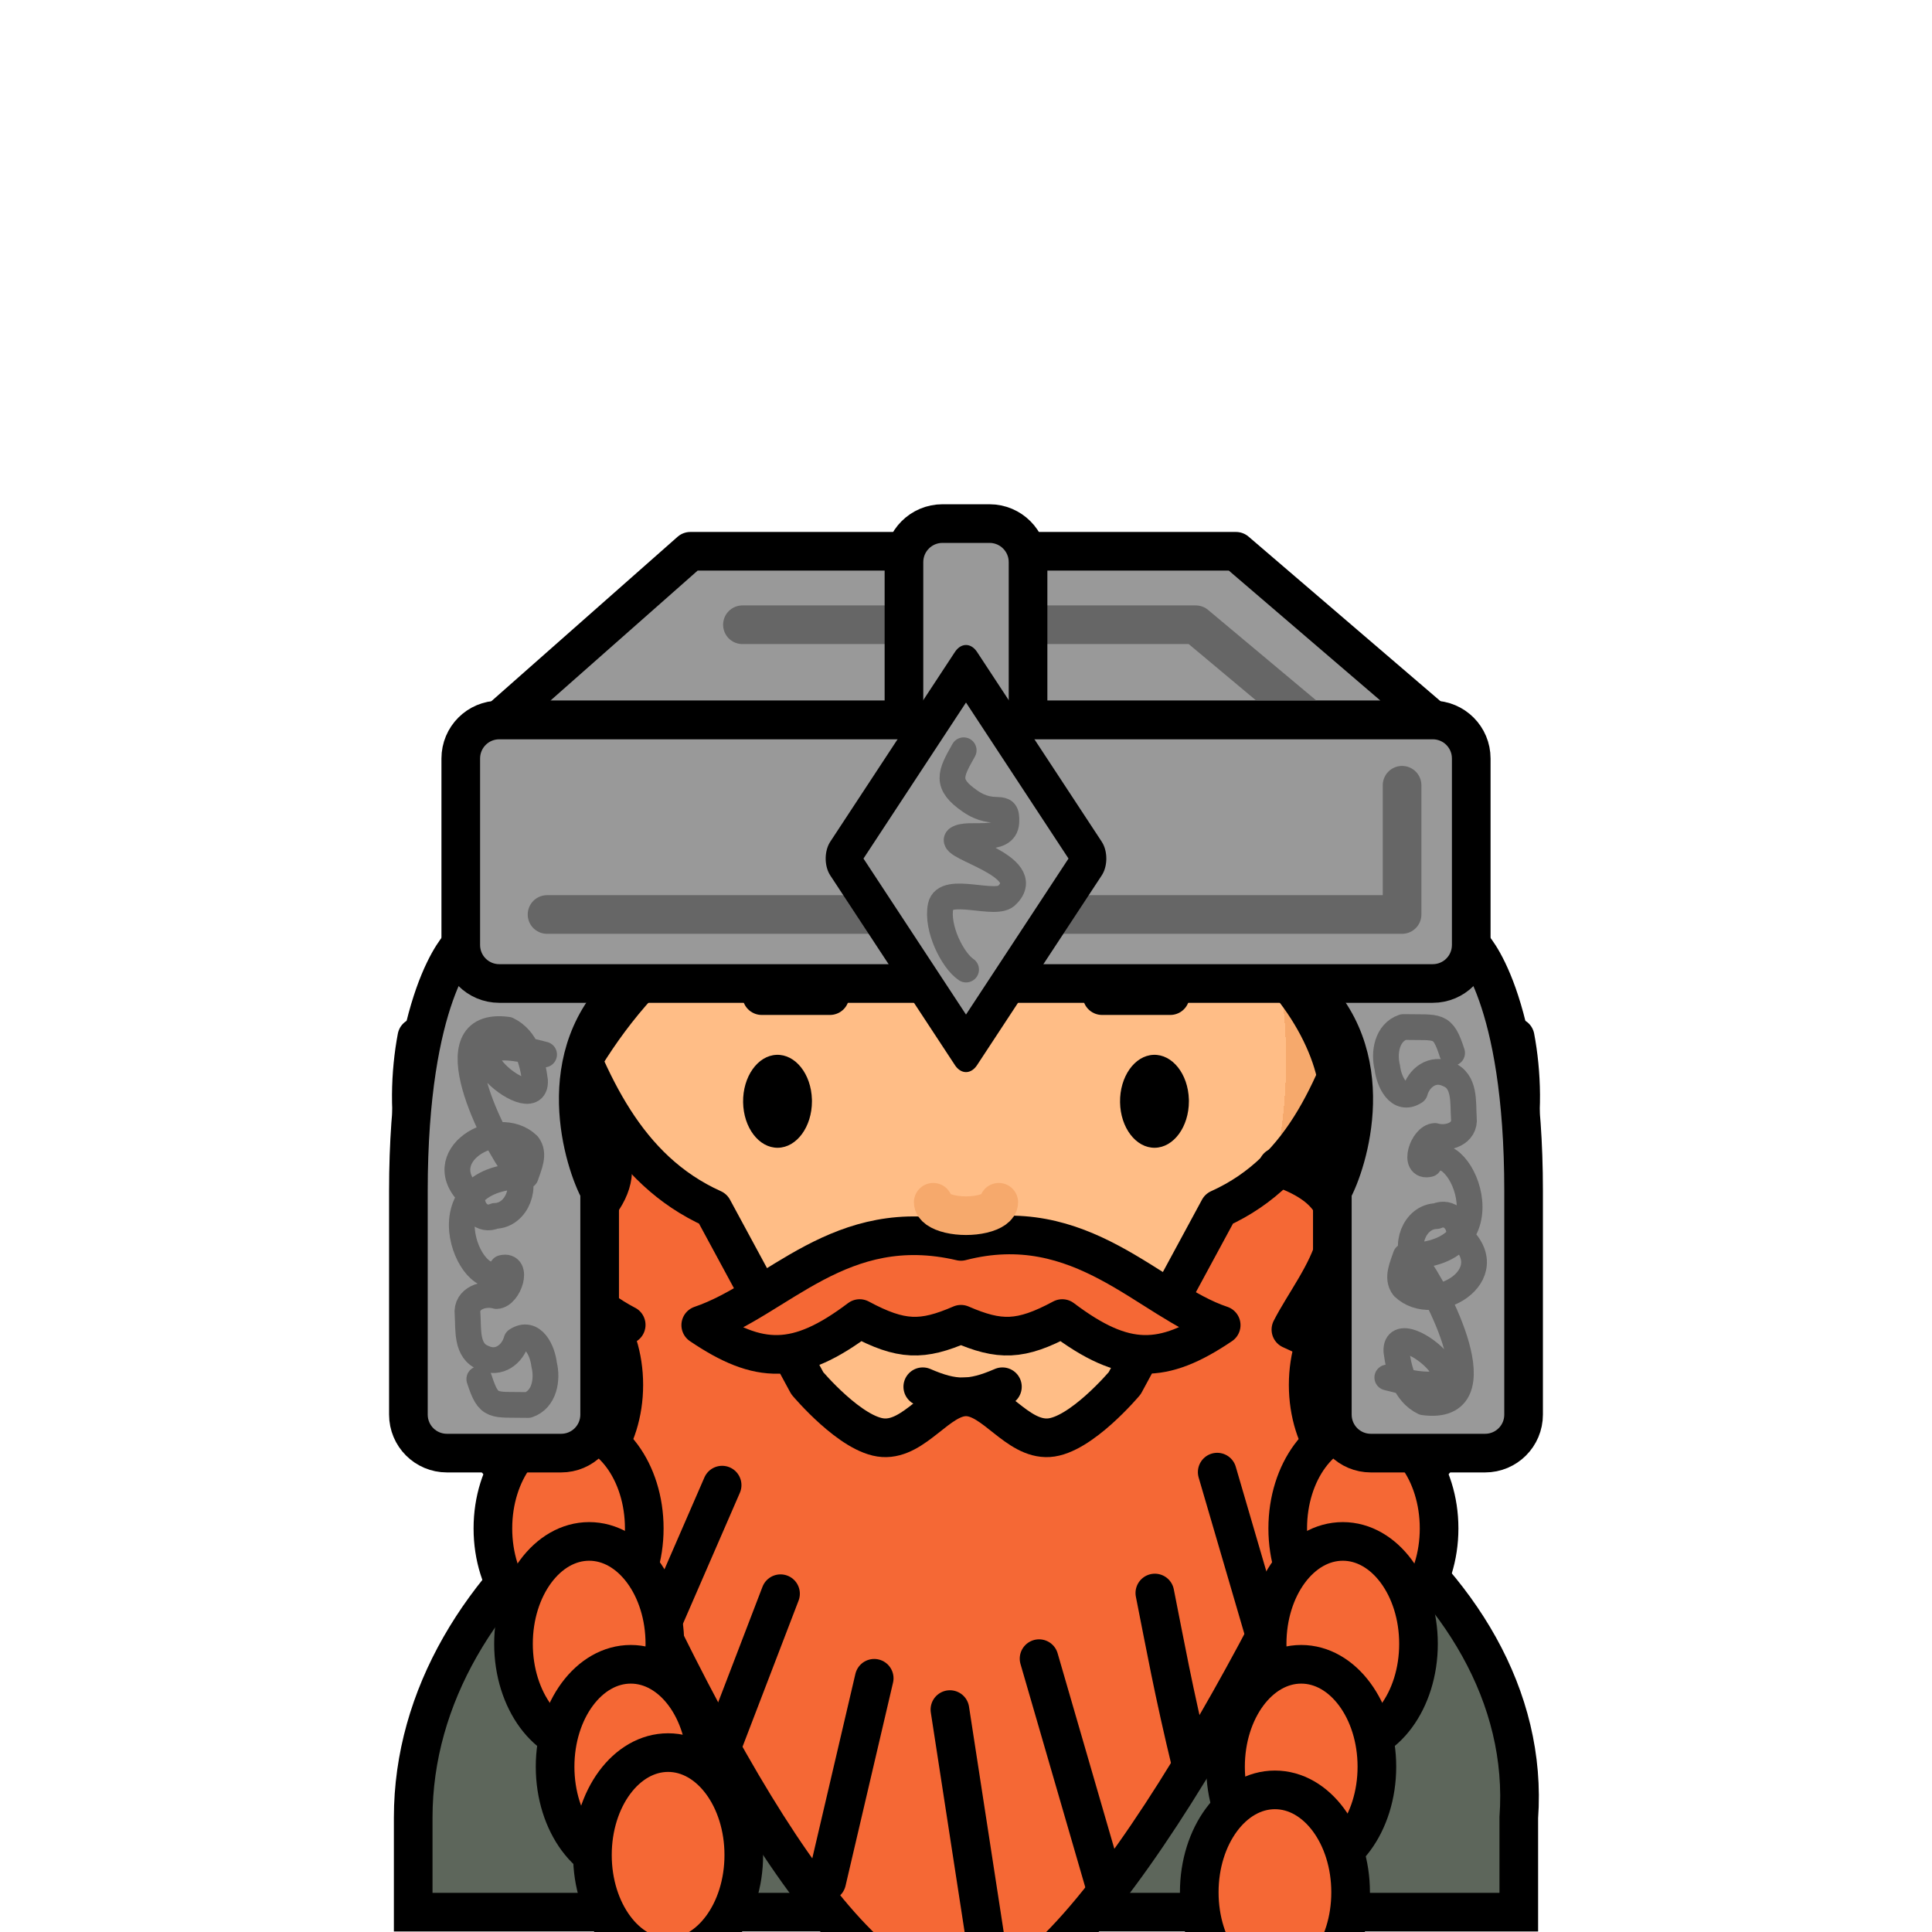
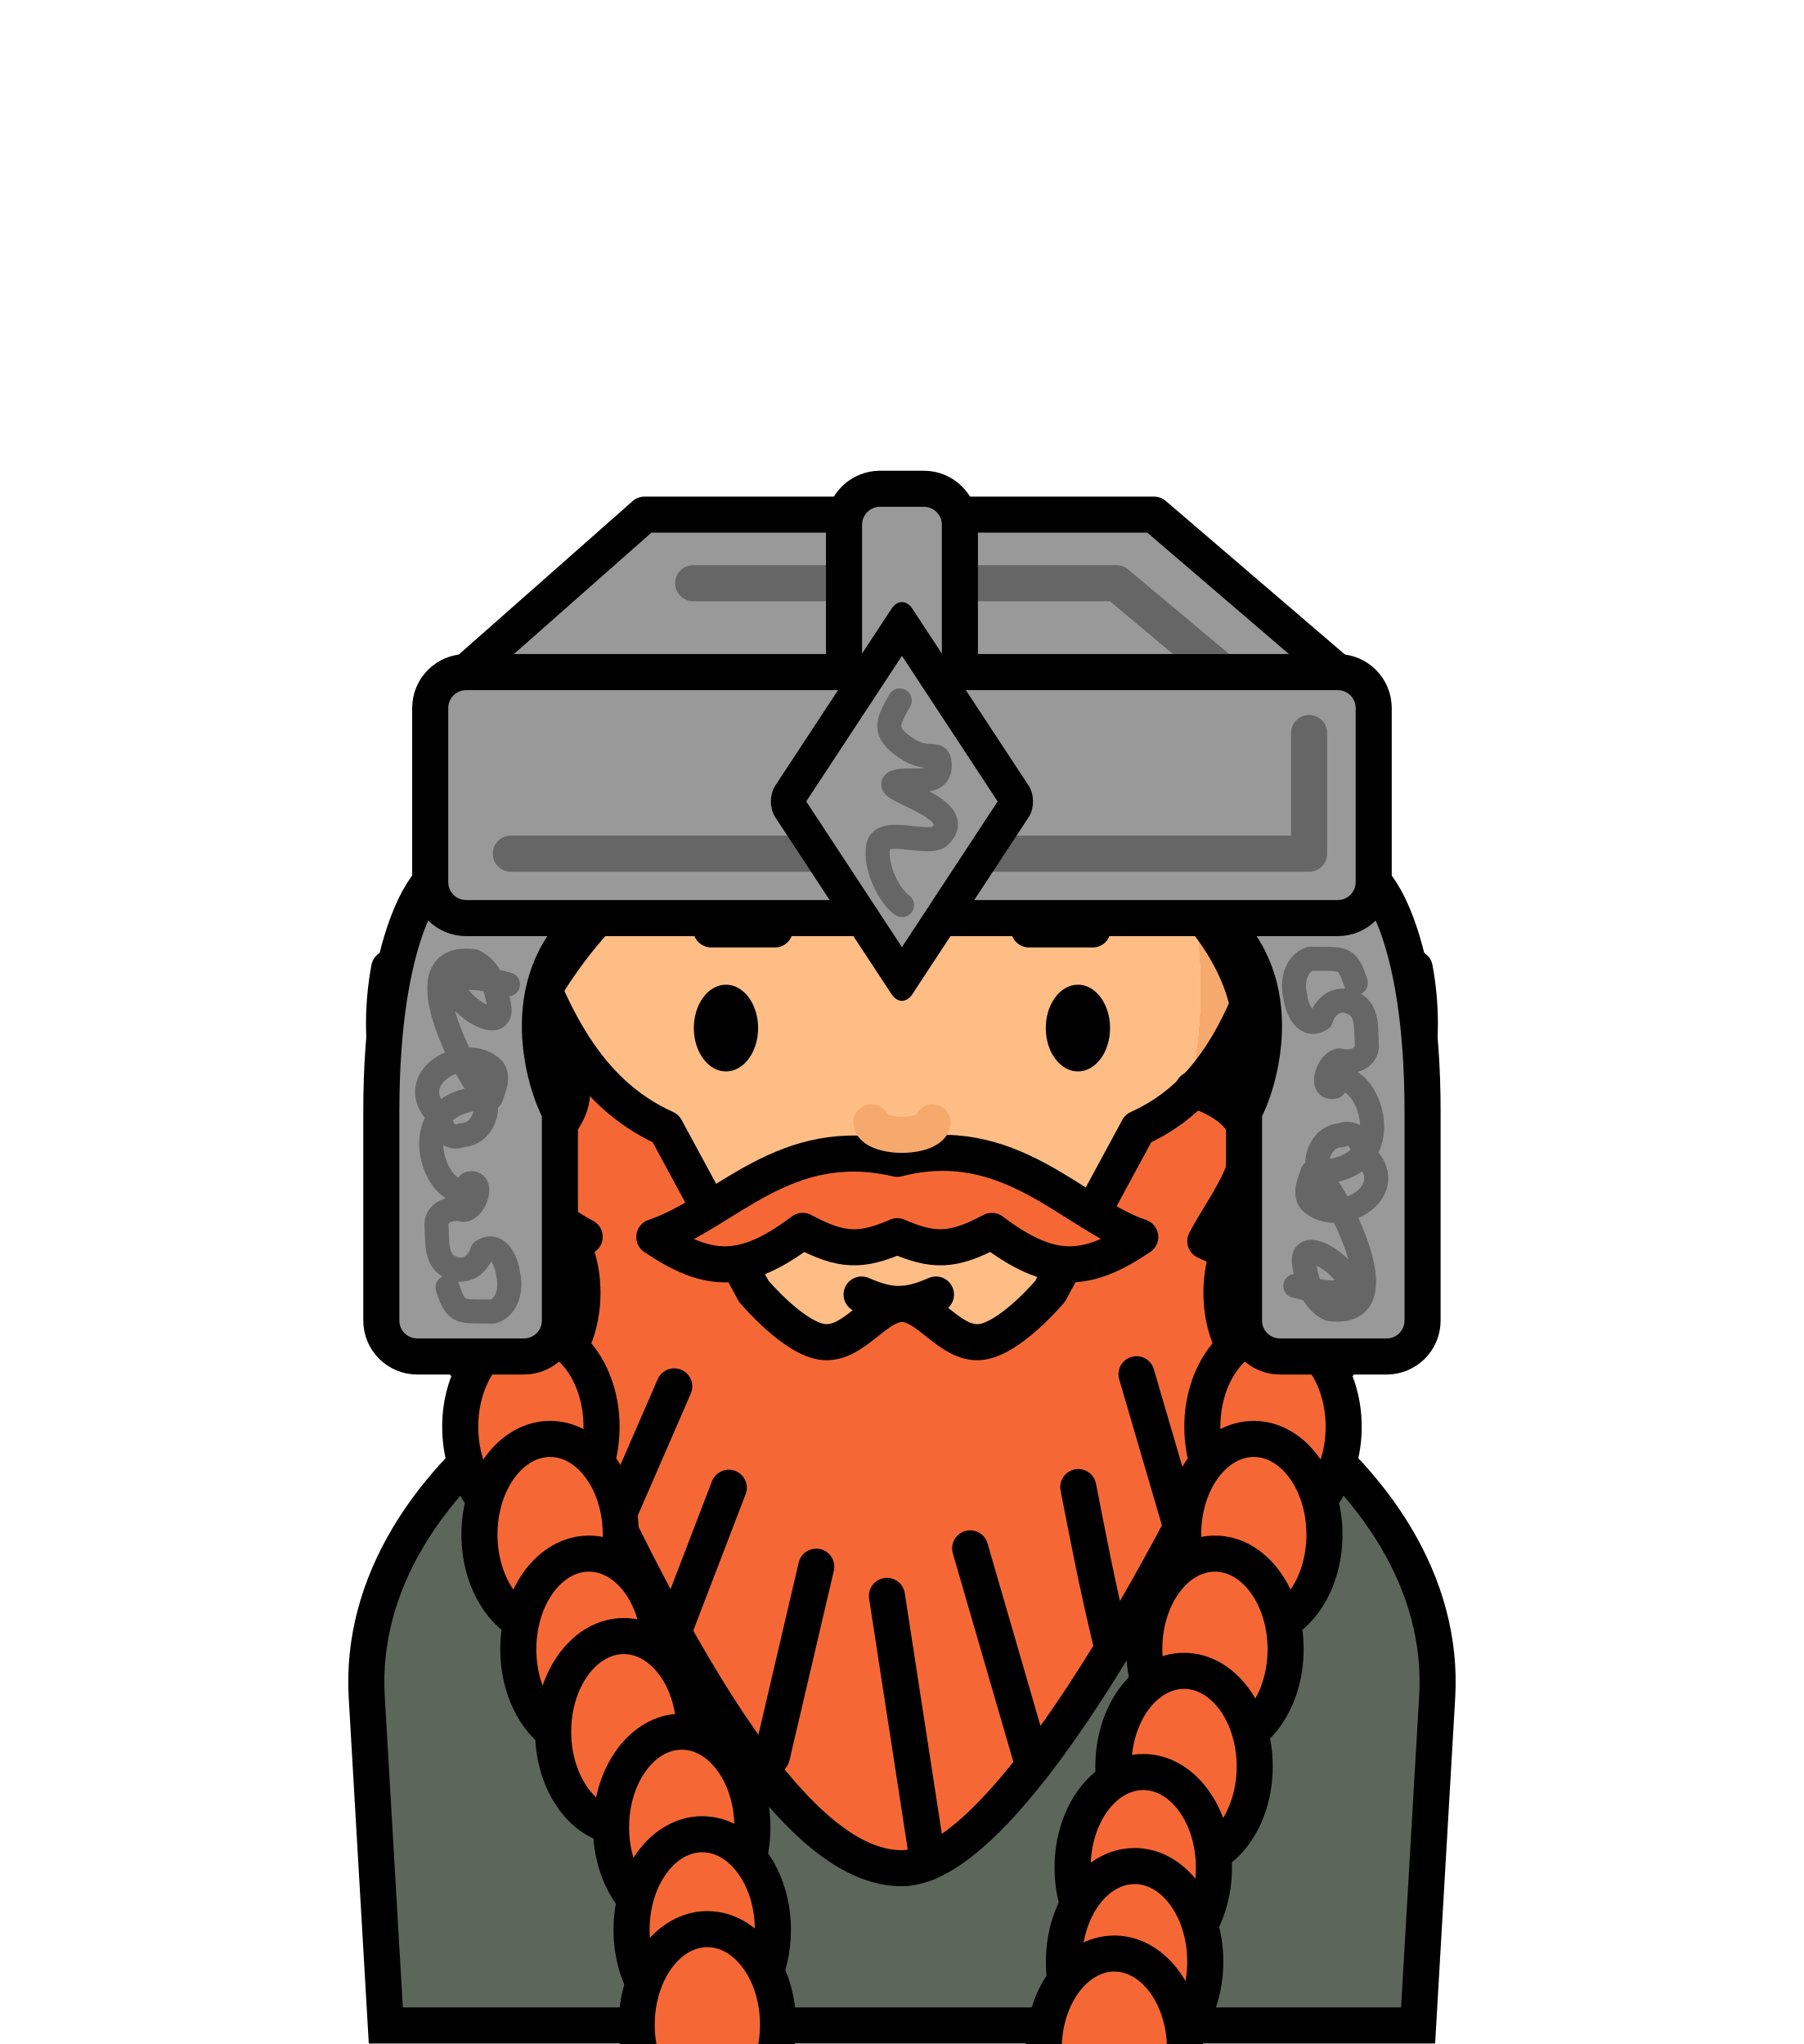
- <svg xmlns="http://www.w3.org/2000/svg" xmlns:xlink="http://www.w3.org/1999/xlink" id="svg3147" version="1.1" viewBox="0 0 150 150" height="150mm" width="150mm">
+ <svg xmlns="http://www.w3.org/2000/svg" xmlns:xlink="http://www.w3.org/1999/xlink" width="150mm" height="170mm" viewBox="0 0 150 170" version="1.1" id="svg3147">
  <defs id="defs3141">
-     <pattern id="carreau-pt" patternTransform="translate(-2054.333,1959.279)" height="7.611" width="8.713" patternUnits="userSpaceOnUse">
-       <rect y="6.2746067e-06" x="-2.2737368e-13" height="7.611" width="8.713" id="rect119919" style="fill:#800000;fill-opacity:1;stroke:none;stroke-width:1.086;stroke-linecap:round;stroke-linejoin:round;stroke-miterlimit:4;stroke-dasharray:none;stop-color:#000000" />
-       <path id="path119921" d="M 3.075,7.611 V 0" style="fill:#800000;stroke:#c11a1a;stroke-width:1.81;stroke-linecap:butt;stroke-linejoin:miter;stroke-miterlimit:4;stroke-dasharray:none;stroke-opacity:1" />
-       <path id="path119923" d="M 1.3287401e-5,4.79 H 8.713" style="fill:#c11a1a;fill-opacity:1;stroke:#c11a1a;stroke-width:1.81;stroke-linecap:butt;stroke-linejoin:miter;stroke-miterlimit:4;stroke-dasharray:none;stroke-opacity:1" />
+     <pattern patternUnits="userSpaceOnUse" width="8.713" height="7.611" patternTransform="translate(-2054.333,1959.279)" id="carreau-pt">
+       <rect style="fill:#800000;fill-opacity:1;stroke:none;stroke-width:1.086;stroke-linecap:round;stroke-linejoin:round;stroke-miterlimit:4;stroke-dasharray:none;stop-color:#000000" id="rect119919" width="8.713" height="7.611" x="-2.2737368e-13" y="6.2746067e-06" />
+       <path style="fill:#800000;stroke:#c11a1a;stroke-width:1.81;stroke-linecap:butt;stroke-linejoin:miter;stroke-miterlimit:4;stroke-dasharray:none;stroke-opacity:1" d="M 3.075,7.611 V 0" id="path119921" />
+       <path style="fill:#c11a1a;fill-opacity:1;stroke:#c11a1a;stroke-width:1.81;stroke-linecap:butt;stroke-linejoin:miter;stroke-miterlimit:4;stroke-dasharray:none;stroke-opacity:1" d="M 1.3287401e-5,4.79 H 8.713" id="path119923" />
    </pattern>
-     <pattern id="pattern115842" patternTransform="translate(-1862,1832)" height="85" width="85" patternUnits="userSpaceOnUse">
-       <rect y="0" x="3.4178149e-05" height="85" width="85" id="rect104700" style="fill:#800000;fill-opacity:1;stroke:none;stroke-width:11.339;stroke-linecap:round;stroke-linejoin:round;stroke-miterlimit:4;stroke-dasharray:none;stop-color:#000000" />
-       <path id="path104779" d="M 30,85 V 1.0187008e-5" style="fill:#800000;stroke:#c11a1a;stroke-width:18.898;stroke-linecap:butt;stroke-linejoin:miter;stroke-miterlimit:4;stroke-dasharray:none;stroke-opacity:1" />
-       <path id="path107256" d="M 0,53.5 H 85" style="fill:#c11a1a;fill-opacity:1;stroke:#c11a1a;stroke-width:18.898;stroke-linecap:butt;stroke-linejoin:miter;stroke-miterlimit:4;stroke-dasharray:none;stroke-opacity:1" />
+     <pattern patternUnits="userSpaceOnUse" width="85" height="85" patternTransform="translate(-1862,1832)" id="pattern115842">
+       <rect style="fill:#800000;fill-opacity:1;stroke:none;stroke-width:11.339;stroke-linecap:round;stroke-linejoin:round;stroke-miterlimit:4;stroke-dasharray:none;stop-color:#000000" id="rect104700" width="85" height="85" x="3.4178149e-05" y="0" />
+       <path style="fill:#800000;stroke:#c11a1a;stroke-width:18.898;stroke-linecap:butt;stroke-linejoin:miter;stroke-miterlimit:4;stroke-dasharray:none;stroke-opacity:1" d="M 30,85 V 1.0187008e-5" id="path104779" />
+       <path style="fill:#c11a1a;fill-opacity:1;stroke:#c11a1a;stroke-width:18.898;stroke-linecap:butt;stroke-linejoin:miter;stroke-miterlimit:4;stroke-dasharray:none;stroke-opacity:1" d="M 0,53.5 H 85" id="path107256" />
    </pattern>
-     <radialGradient gradientUnits="userSpaceOnUse" gradientTransform="matrix(1.502754,0.1695169,-0.1686978,1.512248,579.9641,311.0339)" r="36.474" fy="126.15" fx="49.086" cy="126.15" cx="49.086" id="radialGradient855-7" xlink:href="#linearGradient853" />
+     <radialGradient xlink:href="#linearGradient853" id="radialGradient855-7" cx="49.086" cy="126.15" fx="49.086" fy="126.15" r="36.474" gradientTransform="matrix(1.502754,0.1695169,-0.1686978,1.512248,579.9641,311.0339)" gradientUnits="userSpaceOnUse" />
    <linearGradient id="linearGradient853">
-       <stop style="stop-color:#ffbd86;stop-opacity:1;" offset="0" id="stop849" />
-       <stop id="stop859" offset="0.707" style="stop-color:#ffbd86;stop-opacity:1" />
-       <stop id="stop857" offset="0.707" style="stop-color:#f6a96c;stop-opacity:1" />
-       <stop style="stop-color:#f6a96c;stop-opacity:1" offset="1" id="stop851" />
+       <stop id="stop849" offset="0" style="stop-color:#ffbd86;stop-opacity:1;" />
+       <stop style="stop-color:#ffbd86;stop-opacity:1" offset="0.707" id="stop859" />
+       <stop style="stop-color:#f6a96c;stop-opacity:1" offset="0.707" id="stop857" />
+       <stop id="stop851" offset="1" style="stop-color:#f6a96c;stop-opacity:1" />
    </linearGradient>
  </defs>
  <g id="layer1">
-     <g transform="translate(-571.5924,-427.8476)" style="mix-blend-mode:normal" id="g3122">
-       <path id="rect880-7-73" style="color:#000000;overflow:visible;fill:#5d665b;fill-opacity:1;stroke:#000000;stroke-width:3;stroke-linecap:round;stroke-miterlimit:4;stroke-dasharray:none;stroke-opacity:1;stop-color:#000000" d="m 646.592,534.91 c 21.725,0 44.277,15.241 42.919,34.062 v 7.334 h -85.838 v -7.334 c 0,-18.871 21.194,-34.062 42.919,-34.062 z" />
-       <ellipse style="color:#000000;overflow:visible;fill:url(#radialGradient855-7);fill-opacity:1;stroke:#000000;stroke-width:3;stroke-linecap:round;stroke-miterlimit:4;stroke-dasharray:none;stroke-opacity:1;stop-color:#000000" id="path847-3" cx="646.592" cy="516.276" rx="34.87" ry="32.373" />
-       <g transform="translate(913.205,72.76041)" id="g2339-1-2">
-         <path d="m -303.825,450.194 c 3.411,0 5.647,-2.99 5.647,-6.679 0,-3.688 -2.765,-6.679 -6.176,-6.679 -1.705,0 -4.896,-1.219 -4.896,-1.219 -1.013,5.332 -0.609,14.152 5.425,14.576 z" style="color:#000000;overflow:visible;fill:#ffbd86;fill-opacity:1;stroke:#000000;stroke-width:3;stroke-linecap:round;stroke-linejoin:round;stroke-miterlimit:4;stroke-dasharray:none;stroke-opacity:1;stop-color:#000000" id="path861-0-1-4-4-6" />
-         <path id="path861-0-1-0-8" style="color:#000000;overflow:visible;fill:#f6a96c;fill-opacity:1;stroke:#000000;stroke-width:3;stroke-linecap:round;stroke-linejoin:round;stroke-miterlimit:4;stroke-dasharray:none;stroke-opacity:1;stop-color:#000000" d="m -229.4,450.194 c -3.411,0 -5.647,-2.99 -5.647,-6.679 0,-3.688 2.765,-6.679 6.176,-6.679 1.705,0 4.896,-1.219 4.896,-1.219 1.013,5.332 0.609,14.152 -5.425,14.576 z" />
+     <g id="g3122" style="mix-blend-mode:normal" transform="translate(-571.5924,-427.8476)">
+       <path d="m 646.592,534.91 c 21.725,0 45.601,15.224 44.507,34.062 l -1.587,27.334 h -85.838 l -1.587,-27.334 c -1.094,-18.839 22.782,-34.062 44.507,-34.062 z" style="color:#000000;overflow:visible;fill:#5d665b;fill-opacity:1;stroke:#000000;stroke-width:3;stroke-linecap:round;stroke-miterlimit:4;stroke-dasharray:none;stroke-opacity:1;stop-color:#000000" id="rect880-7-73" />
+       <ellipse ry="32.373" rx="34.87" cy="516.276" cx="646.592" id="path847-3" style="color:#000000;overflow:visible;fill:url(#radialGradient855-7);fill-opacity:1;stroke:#000000;stroke-width:3;stroke-linecap:round;stroke-miterlimit:4;stroke-dasharray:none;stroke-opacity:1;stop-color:#000000" />
+       <g id="g2339-1-2" transform="translate(913.205,72.76041)">
+         <path id="path861-0-1-4-4-6" style="color:#000000;overflow:visible;fill:#ffbd86;fill-opacity:1;stroke:#000000;stroke-width:3;stroke-linecap:round;stroke-linejoin:round;stroke-miterlimit:4;stroke-dasharray:none;stroke-opacity:1;stop-color:#000000" d="m -303.825,450.194 c 3.411,0 5.647,-2.99 5.647,-6.679 0,-3.688 -2.765,-6.679 -6.176,-6.679 -1.705,0 -4.896,-1.219 -4.896,-1.219 -1.013,5.332 -0.609,14.152 5.425,14.576 z" />
+         <path d="m -229.4,450.194 c -3.411,0 -5.647,-2.99 -5.647,-6.679 0,-3.688 2.765,-6.679 6.176,-6.679 1.705,0 4.896,-1.219 4.896,-1.219 1.013,5.332 0.609,14.152 -5.425,14.576 z" style="color:#000000;overflow:visible;fill:#f6a96c;fill-opacity:1;stroke:#000000;stroke-width:3;stroke-linecap:round;stroke-linejoin:round;stroke-miterlimit:4;stroke-dasharray:none;stroke-opacity:1;stop-color:#000000" id="path861-0-1-0-8" />
      </g>
-       <path id="path967-6-8" style="color:#000000;overflow:visible;fill:none;fill-opacity:1;stroke:#000000;stroke-width:3;stroke-linecap:round;stroke-linejoin:round;stroke-miterlimit:4;stroke-dasharray:none;stroke-opacity:1;stop-color:#000000" d="m 649.42,535.514 c -2.405,1.045 -3.78,1.045 -6.184,0" />
-       <path d="m 634.632,513.352 a 2.673,3.608 0 0 1 -2.647,3.608 2.673,3.608 0 0 1 -2.698,-3.538 2.673,3.608 0 0 1 2.594,-3.677 2.673,3.608 0 0 1 2.749,3.466" style="color:#000000;overflow:visible;fill:#000000;fill-opacity:1;stroke:none;stroke-width:3;stroke-linecap:round;stroke-linejoin:round;stroke-miterlimit:4;stroke-dasharray:none;stroke-opacity:1;stop-color:#000000" id="path984-4" />
-       <path d="m 663.898,513.352 a 2.673,3.608 0 0 1 -2.647,3.608 2.673,3.608 0 0 1 -2.698,-3.538 2.673,3.608 0 0 1 2.594,-3.677 2.673,3.608 0 0 1 2.749,3.466" id="path984-3-5" style="color:#000000;overflow:visible;fill:#000000;fill-opacity:1;stroke:none;stroke-width:3;stroke-linecap:round;stroke-linejoin:round;stroke-miterlimit:4;stroke-dasharray:none;stroke-opacity:1;stop-color:#000000" />
-       <g id="g3294" transform="translate(-156.4824,28.51662)" style="fill:#f56835;fill-opacity:1">
-         <g transform="translate(1746.248,508.7122)" id="g906298-3" style="fill:#f56835;fill-opacity:1">
-           <path id="path861087-0" style="fill:#f56835;fill-opacity:1;stroke:#000000;stroke-width:11.339;stroke-linecap:round;stroke-linejoin:round;stroke-miterlimit:4;stroke-dasharray:none;stroke-opacity:1" d="m -3872.393,-261.627 c -2.459,19.578 -16.02,36.231 -2.535,60.934 -13.457,24.776 -2.627,47.991 5.744,67.385 43.624,99.728 82.516,166.981 116.619,166.814 34.103,-0.167 90.62,-107.254 116.617,-166.814 25.997,-59.561 17.202,-42.609 3.744,-67.385 13.485,-24.703 -0.076,-41.355 -2.535,-60.934 -9.073,25.544 -17.849,51.006 -43.58,62.592 l -27.676,51.174 c 0,0 -12.941,15.422 -22.285,16 -9.344,0.578 -16.146,-12 -24.285,-12 -8.139,0 -14.943,12.578 -24.287,12 -9.344,-0.578 -22.285,-16 -22.285,-16 l -27.676,-51.174 c -25.731,-11.586 -36.507,-37.047 -45.58,-62.592 z" transform="matrix(0.2645833,0,0,0.2645833,49.69243,37.13285)" />
-           <path style="fill:#f56835;fill-opacity:1;stroke:#000000;stroke-width:3;stroke-linecap:round;stroke-linejoin:miter;stroke-miterlimit:4;stroke-dasharray:none;stroke-opacity:1" d="m -953.987,36.694 3.687,-15.774" id="path862962-6" />
-           <path style="fill:#f56835;fill-opacity:1;stroke:#000000;stroke-width:3;stroke-linecap:round;stroke-linejoin:miter;stroke-miterlimit:4;stroke-dasharray:none;stroke-opacity:1" d="m -941.01,45.512 -3.412,-22.162" id="path862962-2-9" />
-           <path style="fill:#f56835;fill-opacity:1;stroke:#000000;stroke-width:3;stroke-linecap:round;stroke-linejoin:miter;stroke-miterlimit:4;stroke-dasharray:none;stroke-opacity:1" d="m -962.178,26.359 4.605,-12.006" id="path862964-7" />
-           <path style="fill:#f56835;fill-opacity:1;stroke:#000000;stroke-width:3;stroke-linecap:round;stroke-linejoin:miter;stroke-miterlimit:4;stroke-dasharray:none;stroke-opacity:1" d="m -966.983,17.142 4.876,-11.218" id="path862966-9" />
-           <path style="fill:#f56835;fill-opacity:1;stroke:#000000;stroke-width:3;stroke-linecap:round;stroke-linejoin:miter;stroke-miterlimit:4;stroke-dasharray:none;stroke-opacity:1" d="m -932.254,37.479 -5.247,-18.083" id="path862962-9-2" />
-           <path style="fill:#f56835;fill-opacity:1;stroke:#000000;stroke-width:3;stroke-linecap:round;stroke-linejoin:miter;stroke-miterlimit:4;stroke-dasharray:none;stroke-opacity:1" d="m -925.658,27.752 c -1.435,-5.935 -2.044,-9.391 -2.854,-13.452" id="path862964-9-3" />
-           <path style="fill:#f56835;fill-opacity:1;stroke:#000000;stroke-width:3;stroke-linecap:round;stroke-linejoin:miter;stroke-miterlimit:4;stroke-dasharray:none;stroke-opacity:1" d="M -919.946,17.648 -923.67,4.914" id="path862966-3-0" />
+       <path d="m 649.42,535.514 c -2.405,1.045 -3.78,1.045 -6.184,0" style="color:#000000;overflow:visible;fill:none;fill-opacity:1;stroke:#000000;stroke-width:3;stroke-linecap:round;stroke-linejoin:round;stroke-miterlimit:4;stroke-dasharray:none;stroke-opacity:1;stop-color:#000000" id="path967-6-8" />
+       <path id="path984-4" style="color:#000000;overflow:visible;fill:#000000;fill-opacity:1;stroke:none;stroke-width:3;stroke-linecap:round;stroke-linejoin:round;stroke-miterlimit:4;stroke-dasharray:none;stroke-opacity:1;stop-color:#000000" d="m 634.632,513.352 a 2.673,3.608 0 0 1 -2.647,3.608 2.673,3.608 0 0 1 -2.698,-3.538 2.673,3.608 0 0 1 2.594,-3.677 2.673,3.608 0 0 1 2.749,3.466" />
+       <path style="color:#000000;overflow:visible;fill:#000000;fill-opacity:1;stroke:none;stroke-width:3;stroke-linecap:round;stroke-linejoin:round;stroke-miterlimit:4;stroke-dasharray:none;stroke-opacity:1;stop-color:#000000" id="path984-3-5" d="m 663.898,513.352 a 2.673,3.608 0 0 1 -2.647,3.608 2.673,3.608 0 0 1 -2.698,-3.538 2.673,3.608 0 0 1 2.594,-3.677 2.673,3.608 0 0 1 2.749,3.466" />
+       <g style="fill:#f56835;fill-opacity:1" transform="translate(-156.4824,28.51662)" id="g3294">
+         <g style="fill:#f56835;fill-opacity:1" id="g906298-3" transform="translate(1746.248,508.7122)">
+           <path transform="matrix(0.2645833,0,0,0.2645833,49.69243,37.13285)" d="m -3872.393,-261.627 c -2.459,19.578 -16.02,36.231 -2.535,60.934 -13.457,24.776 -2.627,47.991 5.744,67.385 43.624,99.728 82.516,166.981 116.619,166.814 34.103,-0.167 90.62,-107.254 116.617,-166.814 25.997,-59.561 17.202,-42.609 3.744,-67.385 13.485,-24.703 -0.076,-41.355 -2.535,-60.934 -9.073,25.544 -17.849,51.006 -43.58,62.592 l -27.676,51.174 c 0,0 -12.941,15.422 -22.285,16 -9.344,0.578 -16.146,-12 -24.285,-12 -8.139,0 -14.943,12.578 -24.287,12 -9.344,-0.578 -22.285,-16 -22.285,-16 l -27.676,-51.174 c -25.731,-11.586 -36.507,-37.047 -45.58,-62.592 z" style="fill:#f56835;fill-opacity:1;stroke:#000000;stroke-width:11.339;stroke-linecap:round;stroke-linejoin:round;stroke-miterlimit:4;stroke-dasharray:none;stroke-opacity:1" id="path861087-0" />
+           <path id="path862962-6" d="m -953.987,36.694 3.687,-15.774" style="fill:#f56835;fill-opacity:1;stroke:#000000;stroke-width:3;stroke-linecap:round;stroke-linejoin:miter;stroke-miterlimit:4;stroke-dasharray:none;stroke-opacity:1" />
+           <path id="path862962-2-9" d="m -941.01,45.512 -3.412,-22.162" style="fill:#f56835;fill-opacity:1;stroke:#000000;stroke-width:3;stroke-linecap:round;stroke-linejoin:miter;stroke-miterlimit:4;stroke-dasharray:none;stroke-opacity:1" />
+           <path id="path862964-7" d="m -962.178,26.359 4.605,-12.006" style="fill:#f56835;fill-opacity:1;stroke:#000000;stroke-width:3;stroke-linecap:round;stroke-linejoin:miter;stroke-miterlimit:4;stroke-dasharray:none;stroke-opacity:1" />
+           <path id="path862966-9" d="m -966.983,17.142 4.876,-11.218" style="fill:#f56835;fill-opacity:1;stroke:#000000;stroke-width:3;stroke-linecap:round;stroke-linejoin:miter;stroke-miterlimit:4;stroke-dasharray:none;stroke-opacity:1" />
+           <path id="path862962-9-2" d="m -932.254,37.479 -5.247,-18.083" style="fill:#f56835;fill-opacity:1;stroke:#000000;stroke-width:3;stroke-linecap:round;stroke-linejoin:miter;stroke-miterlimit:4;stroke-dasharray:none;stroke-opacity:1" />
+           <path id="path862964-9-3" d="m -925.658,27.752 c -1.435,-5.935 -2.044,-9.391 -2.854,-13.452" style="fill:#f56835;fill-opacity:1;stroke:#000000;stroke-width:3;stroke-linecap:round;stroke-linejoin:miter;stroke-miterlimit:4;stroke-dasharray:none;stroke-opacity:1" />
+           <path id="path862966-3-0" d="M -919.946,17.648 -923.67,4.914" style="fill:#f56835;fill-opacity:1;stroke:#000000;stroke-width:3;stroke-linecap:round;stroke-linejoin:miter;stroke-miterlimit:4;stroke-dasharray:none;stroke-opacity:1" />
        </g>
-         <path id="path855451-5-4" style="fill:#f56835;fill-opacity:1;stroke:#000000;stroke-width:3;stroke-linecap:round;stroke-linejoin:round;stroke-miterlimit:4;stroke-dasharray:none;stroke-opacity:1" d="m 782.48,502.214 c 4.508,3.045 7.45,3.179 12.339,-0.511 3.245,1.741 4.865,1.74 7.865,0.443 2.999,1.297 4.62,1.298 7.865,-0.443 4.889,3.69 7.831,3.556 12.339,0.511 -5.547,-1.842 -10.852,-8.926 -20.204,-6.501 -9.39,-2.199 -14.209,4.47 -20.204,6.501 z" />
+         <path d="m 782.48,502.214 c 4.508,3.045 7.45,3.179 12.339,-0.511 3.245,1.741 4.865,1.74 7.865,0.443 2.999,1.297 4.62,1.298 7.865,-0.443 4.889,3.69 7.831,3.556 12.339,0.511 -5.547,-1.842 -10.852,-8.926 -20.204,-6.501 -9.39,-2.199 -14.209,4.47 -20.204,6.501 z" style="fill:#f56835;fill-opacity:1;stroke:#000000;stroke-width:3;stroke-linecap:round;stroke-linejoin:round;stroke-miterlimit:4;stroke-dasharray:none;stroke-opacity:1" id="path855451-5-4" />
      </g>
-       <path d="m 649.137,521.192 a 2.545,1.04 0 0 1 -1.272,0.901 2.545,1.04 0 0 1 -2.545,0 2.545,1.04 0 0 1 -1.272,-0.901" id="path967-5" style="color:#000000;overflow:visible;fill:none;fill-opacity:1;stroke:#f6a96c;stroke-width:3;stroke-linecap:round;stroke-linejoin:round;stroke-miterlimit:4;stroke-dasharray:none;stroke-opacity:1;stop-color:#000000" />
-       <ellipse style="color:#000000;overflow:visible;fill:#f56835;fill-opacity:1;stroke:#000000;stroke-width:3;stroke-linecap:round;stroke-linejoin:round;stroke-miterlimit:4;stroke-dasharray:none;stroke-opacity:1;stop-color:#000000" id="path3352" cx="679.035" cy="535.371" rx="5.876" ry="7.952" />
-       <ellipse ry="7.952" rx="5.876" cy="546.514" cx="677.447" id="path3352-2" style="color:#000000;overflow:visible;fill:#f56835;fill-opacity:1;stroke:#000000;stroke-width:3;stroke-linecap:round;stroke-linejoin:round;stroke-miterlimit:4;stroke-dasharray:none;stroke-opacity:1;stop-color:#000000" />
-       <ellipse ry="7.952" rx="5.876" cy="555.475" cx="675.848" id="path3352-3" style="color:#000000;overflow:visible;fill:#f56835;fill-opacity:1;stroke:#000000;stroke-width:3;stroke-linecap:round;stroke-linejoin:round;stroke-miterlimit:4;stroke-dasharray:none;stroke-opacity:1;stop-color:#000000" />
-       <ellipse ry="7.952" rx="5.876" cy="565.015" cx="672.618" id="path3352-1" style="color:#000000;overflow:visible;fill:#f56835;fill-opacity:1;stroke:#000000;stroke-width:3;stroke-linecap:round;stroke-linejoin:round;stroke-miterlimit:4;stroke-dasharray:none;stroke-opacity:1;stop-color:#000000" />
-       <ellipse style="color:#000000;overflow:visible;fill:#f56835;fill-opacity:1;stroke:#000000;stroke-width:3;stroke-linecap:round;stroke-linejoin:round;stroke-miterlimit:4;stroke-dasharray:none;stroke-opacity:1;stop-color:#000000" id="path3352-1-0" cx="670.578" cy="574.765" rx="5.876" ry="7.952" />
-       <ellipse ry="7.952" rx="5.876" cy="535.371" cx="-614.149" id="path3352-4" style="color:#000000;overflow:visible;fill:#f56835;fill-opacity:1;stroke:#000000;stroke-width:3;stroke-linecap:round;stroke-linejoin:round;stroke-miterlimit:4;stroke-dasharray:none;stroke-opacity:1;stop-color:#000000" transform="scale(-1,1)" />
-       <ellipse style="color:#000000;overflow:visible;fill:#f56835;fill-opacity:1;stroke:#000000;stroke-width:3;stroke-linecap:round;stroke-linejoin:round;stroke-miterlimit:4;stroke-dasharray:none;stroke-opacity:1;stop-color:#000000" id="path3352-2-8" cx="-615.737" cy="546.514" rx="5.876" ry="7.952" transform="scale(-1,1)" />
-       <ellipse style="color:#000000;overflow:visible;fill:#f56835;fill-opacity:1;stroke:#000000;stroke-width:3;stroke-linecap:round;stroke-linejoin:round;stroke-miterlimit:4;stroke-dasharray:none;stroke-opacity:1;stop-color:#000000" id="path3352-3-3" cx="-617.336" cy="555.475" rx="5.876" ry="7.952" transform="scale(-1,1)" />
-       <ellipse style="color:#000000;overflow:visible;fill:#f56835;fill-opacity:1;stroke:#000000;stroke-width:3;stroke-linecap:round;stroke-linejoin:round;stroke-miterlimit:4;stroke-dasharray:none;stroke-opacity:1;stop-color:#000000" id="path3352-1-3" cx="-620.566" cy="565.015" rx="5.876" ry="7.952" transform="scale(-1,1)" />
-       <path id="path2345-5-3" d="m 620.21,530.715 c -5.694,-3.039 -2.43,-4.6 -2.89,-8.405 3.626,-3.862 1.312,-5.842 -1.875,-9.672 3.632,-7.139 11.225,-16.523 22.854,-16.611 -0.028,1.908 1.027,3.951 -2.981,6.475 5.838,2.823 12.195,-3.22 12.646,-6.785 2.665,-0.416 4.575,1.18 5.355,1.964 0,0 2.308,-2.04 2.97,-3.087 1.118,0.414 3.508,2.175 4.397,4.303 10.458,-1.957 21.404,18.449 10.103,19.551 8.586,2.87 3.029,8.699 1.029,12.628 15.067,7.086 14.299,-3.375 8.795,-14.801 12.189,0.143 4.32,-14.364 -0.009,-17.901 2.348,-0.132 4.523,-4.095 4.523,-4.095 0,0 -3.751,0.179 -7.017,0.189 5.661,-4.766 4.56,-7.405 4.56,-7.405 0,0 -3.34,2.689 -8.77,1.955 3.286,-10.024 -27.157,-24.798 -30.887,-9.149 -15.427,-8.816 -25.652,6.907 -25.535,9.929 -10.26,2.33 -5.019,9.271 -6.276,13.401 -0.139,1.041 -3.509,2.439 -5.145,2.619 3.03,4.24 3.93,5.311 2.656,10.279 -2.771,11.898 7.878,17.526 11.498,14.615 z" style="fill:#f56835;fill-opacity:1;fill-rule:evenodd;stroke:#000000;stroke-width:3;stroke-linecap:round;stroke-linejoin:round;stroke-miterlimit:4;stroke-dasharray:none;stroke-opacity:1" />
-       <ellipse transform="scale(-1,1)" ry="7.952" rx="5.876" cy="571.871" cx="-623.464" id="path3352-1-3-2" style="color:#000000;overflow:visible;fill:#f56835;fill-opacity:1;stroke:#000000;stroke-width:3;stroke-linecap:round;stroke-linejoin:round;stroke-miterlimit:4;stroke-dasharray:none;stroke-opacity:1;stop-color:#000000" />
-       <g id="g66903-6-14-0-5" transform="translate(843.0301,390.0762)">
-         <path style="fill:none;stroke:#000000;stroke-width:3;stroke-linecap:round;stroke-linejoin:round;stroke-miterlimit:4;stroke-dasharray:none;stroke-opacity:1" d="m -185.872,115.072 h 5.292" id="path66722-4-0-0-4" />
-         <path style="fill:none;stroke:#000000;stroke-width:3;stroke-linecap:round;stroke-linejoin:round;stroke-miterlimit:4;stroke-dasharray:none;stroke-opacity:1" d="m -212.295,115.072 h 5.292" id="path66722-1-5-02-2-7" />
+       <path style="color:#000000;overflow:visible;fill:none;fill-opacity:1;stroke:#f6a96c;stroke-width:3;stroke-linecap:round;stroke-linejoin:round;stroke-miterlimit:4;stroke-dasharray:none;stroke-opacity:1;stop-color:#000000" id="path967-5" d="m 649.137,521.192 a 2.545,1.04 0 0 1 -1.272,0.901 2.545,1.04 0 0 1 -2.545,0 2.545,1.04 0 0 1 -1.272,-0.901" />
+       <ellipse ry="7.952" rx="5.876" cy="535.371" cx="679.035" id="path3352" style="color:#000000;overflow:visible;fill:#f56835;fill-opacity:1;stroke:#000000;stroke-width:3;stroke-linecap:round;stroke-linejoin:round;stroke-miterlimit:4;stroke-dasharray:none;stroke-opacity:1;stop-color:#000000" />
+       <ellipse style="color:#000000;overflow:visible;fill:#f56835;fill-opacity:1;stroke:#000000;stroke-width:3;stroke-linecap:round;stroke-linejoin:round;stroke-miterlimit:4;stroke-dasharray:none;stroke-opacity:1;stop-color:#000000" id="path3352-2" cx="677.447" cy="546.514" rx="5.876" ry="7.952" />
+       <ellipse style="color:#000000;overflow:visible;fill:#f56835;fill-opacity:1;stroke:#000000;stroke-width:3;stroke-linecap:round;stroke-linejoin:round;stroke-miterlimit:4;stroke-dasharray:none;stroke-opacity:1;stop-color:#000000" id="path3352-3" cx="675.848" cy="555.475" rx="5.876" ry="7.952" />
+       <ellipse style="color:#000000;overflow:visible;fill:#f56835;fill-opacity:1;stroke:#000000;stroke-width:3;stroke-linecap:round;stroke-linejoin:round;stroke-miterlimit:4;stroke-dasharray:none;stroke-opacity:1;stop-color:#000000" id="path3352-1" cx="672.618" cy="565.015" rx="5.876" ry="7.952" />
+       <ellipse ry="7.952" rx="5.876" cy="574.765" cx="670.049" id="path3352-1-0" style="color:#000000;overflow:visible;fill:#f56835;fill-opacity:1;stroke:#000000;stroke-width:3;stroke-linecap:round;stroke-linejoin:round;stroke-miterlimit:4;stroke-dasharray:none;stroke-opacity:1;stop-color:#000000" />
+       <ellipse transform="scale(-1,1)" style="color:#000000;overflow:visible;fill:#f56835;fill-opacity:1;stroke:#000000;stroke-width:3;stroke-linecap:round;stroke-linejoin:round;stroke-miterlimit:4;stroke-dasharray:none;stroke-opacity:1;stop-color:#000000" id="path3352-4" cx="-614.149" cy="535.371" rx="5.876" ry="7.952" />
+       <ellipse transform="scale(-1,1)" ry="7.952" rx="5.876" cy="546.514" cx="-615.737" id="path3352-2-8" style="color:#000000;overflow:visible;fill:#f56835;fill-opacity:1;stroke:#000000;stroke-width:3;stroke-linecap:round;stroke-linejoin:round;stroke-miterlimit:4;stroke-dasharray:none;stroke-opacity:1;stop-color:#000000" />
+       <ellipse transform="scale(-1,1)" ry="7.952" rx="5.876" cy="555.475" cx="-617.336" id="path3352-3-3" style="color:#000000;overflow:visible;fill:#f56835;fill-opacity:1;stroke:#000000;stroke-width:3;stroke-linecap:round;stroke-linejoin:round;stroke-miterlimit:4;stroke-dasharray:none;stroke-opacity:1;stop-color:#000000" />
+       <ellipse transform="scale(-1,1)" ry="7.952" rx="5.876" cy="565.015" cx="-620.566" id="path3352-1-3" style="color:#000000;overflow:visible;fill:#f56835;fill-opacity:1;stroke:#000000;stroke-width:3;stroke-linecap:round;stroke-linejoin:round;stroke-miterlimit:4;stroke-dasharray:none;stroke-opacity:1;stop-color:#000000" />
+       <path style="fill:#f56835;fill-opacity:1;fill-rule:evenodd;stroke:#000000;stroke-width:3;stroke-linecap:round;stroke-linejoin:round;stroke-miterlimit:4;stroke-dasharray:none;stroke-opacity:1" d="m 620.21,530.715 c -5.694,-3.039 -2.43,-4.6 -2.89,-8.405 3.626,-3.862 1.312,-5.842 -1.875,-9.672 3.632,-7.139 11.225,-16.523 22.854,-16.611 -0.028,1.908 1.027,3.951 -2.981,6.475 5.838,2.823 12.195,-3.22 12.646,-6.785 2.665,-0.416 4.575,1.18 5.355,1.964 0,0 2.308,-2.04 2.97,-3.087 1.118,0.414 3.508,2.175 4.397,4.303 10.458,-1.957 21.404,18.449 10.103,19.551 8.586,2.87 3.029,8.699 1.029,12.628 15.067,7.086 14.299,-3.375 8.795,-14.801 12.189,0.143 4.32,-14.364 -0.009,-17.901 2.348,-0.132 4.523,-4.095 4.523,-4.095 0,0 -3.751,0.179 -7.017,0.189 5.661,-4.766 4.56,-7.405 4.56,-7.405 0,0 -3.34,2.689 -8.77,1.955 3.286,-10.024 -27.157,-24.798 -30.887,-9.149 -15.427,-8.816 -25.652,6.907 -25.535,9.929 -10.26,2.33 -5.019,9.271 -6.276,13.401 -0.139,1.041 -3.509,2.439 -5.145,2.619 3.03,4.24 3.93,5.311 2.656,10.279 -2.771,11.898 7.878,17.526 11.498,14.615 z" id="path2345-5-3" />
+       <ellipse style="color:#000000;overflow:visible;fill:#f56835;fill-opacity:1;stroke:#000000;stroke-width:3;stroke-linecap:round;stroke-linejoin:round;stroke-miterlimit:4;stroke-dasharray:none;stroke-opacity:1;stop-color:#000000" id="path3352-1-3-2" cx="-623.464" cy="571.871" rx="5.876" ry="7.952" transform="scale(-1,1)" />
+       <g transform="translate(843.0301,390.0762)" id="g66903-6-14-0-5">
+         <path id="path66722-4-0-0-4" d="m -185.872,115.072 h 5.292" style="fill:none;stroke:#000000;stroke-width:3;stroke-linecap:round;stroke-linejoin:round;stroke-miterlimit:4;stroke-dasharray:none;stroke-opacity:1" />
+         <path id="path66722-1-5-02-2-7" d="m -212.295,115.072 h 5.292" style="fill:none;stroke:#000000;stroke-width:3;stroke-linecap:round;stroke-linejoin:round;stroke-miterlimit:4;stroke-dasharray:none;stroke-opacity:1" />
      </g>
      <g id="g2357">
        <g id="g2332">
-           <path d="m 672.789,504.206 13.03,-2.993 c 0,0 4.065,3.89 4.065,19.112 v 17.349 c 0,1.658 -1.335,2.993 -2.993,2.993 h -8.863 c -1.658,0 -2.993,-1.335 -2.993,-2.993 v -17.349 c 1.171,-2.096 3.997,-10.658 -2.245,-16.119 z" style="color:#000000;overflow:visible;fill:#999999;fill-opacity:1;stroke:#000000;stroke-width:3;stroke-linecap:round;stroke-linejoin:round;stroke-miterlimit:4;stroke-dasharray:none;stroke-opacity:1;stop-color:#000000" id="rect3493" />
-           <path id="rect3493-6" style="color:#000000;overflow:visible;fill:#999999;fill-opacity:1;stroke:#000000;stroke-width:3;stroke-linecap:round;stroke-linejoin:round;stroke-miterlimit:4;stroke-dasharray:none;stroke-opacity:1;stop-color:#000000" d="m 620.395,504.206 -13.03,-2.993 c 0,0 -4.065,3.89 -4.065,19.112 v 17.349 c 0,1.658 1.335,2.993 2.993,2.993 h 8.863 c 1.658,0 2.993,-1.335 2.993,-2.993 v -17.349 c -1.171,-2.096 -3.997,-10.658 2.245,-16.119 z" />
-           <path d="m 679.303,534.796 c 9.696,2.623 0.543,-5.272 0.705,-2.036 0.194,1.488 0.652,3.253 2.125,3.964 6.067,0.802 0.903,-8.918 -0.561,-10.768 -1.028,-1.285 -0.187,-3.651 1.544,-3.69 1.014,-0.454 1.861,0.484 1.766,1.472 3.541,3.119 -1.98,6.32 -4.328,4.047 -0.557,-0.72 -0.07,-1.667 0.173,-2.422 8.629,-10e-4 3.807,-10.004 1.823,-7.134 -1.313,0.318 -0.532,-2.142 0.447,-2.185 0.969,0.285 2.399,-0.161 2.248,-1.407 -0.08,-1.184 0.131,-2.879 -1.252,-3.393 -1.186,-0.559 -2.253,0.303 -2.542,1.363 -1.287,0.845 -2.032,-0.826 -2.147,-1.873 -0.29,-1.153 -0.033,-2.72 1.24,-3.148 2.747,0.056 3.046,-0.288 3.789,2.013" style="fill:none;fill-rule:evenodd;stroke:#666666;stroke-width:2;stroke-linecap:round;stroke-linejoin:round;stroke-miterlimit:4;stroke-dasharray:none;stroke-opacity:1" id="path3632" />
-           <path id="path3632-1" style="fill:none;fill-rule:evenodd;stroke:#666666;stroke-width:2;stroke-linecap:round;stroke-linejoin:round;stroke-miterlimit:4;stroke-dasharray:none;stroke-opacity:1" d="m 613.836,509.721 c -9.696,-2.623 -0.543,5.272 -0.705,2.036 -0.194,-1.488 -0.652,-3.253 -2.125,-3.964 -6.067,-0.802 -0.903,8.918 0.561,10.768 1.028,1.285 0.187,3.651 -1.544,3.69 -1.014,0.454 -1.861,-0.484 -1.766,-1.472 -3.541,-3.119 1.98,-6.32 4.328,-4.047 0.557,0.72 0.07,1.667 -0.173,2.422 -8.629,0.001 -3.807,10.004 -1.823,7.134 1.313,-0.318 0.532,2.142 -0.447,2.185 -0.969,-0.285 -2.399,0.161 -2.248,1.407 0.08,1.184 -0.131,2.879 1.252,3.393 1.186,0.559 2.253,-0.303 2.542,-1.363 1.287,-0.845 2.032,0.826 2.147,1.873 0.29,1.153 0.033,2.72 -1.24,3.148 -2.747,-0.056 -3.046,0.288 -3.789,-2.013" />
+           <path id="rect3493" style="color:#000000;overflow:visible;fill:#999999;fill-opacity:1;stroke:#000000;stroke-width:3;stroke-linecap:round;stroke-linejoin:round;stroke-miterlimit:4;stroke-dasharray:none;stroke-opacity:1;stop-color:#000000" d="m 672.789,504.206 13.03,-2.993 c 0,0 4.065,3.89 4.065,19.112 v 17.349 c 0,1.658 -1.335,2.993 -2.993,2.993 h -8.863 c -1.658,0 -2.993,-1.335 -2.993,-2.993 v -17.349 c 1.171,-2.096 3.997,-10.658 -2.245,-16.119 z" />
+           <path d="m 620.395,504.206 -13.03,-2.993 c 0,0 -4.065,3.89 -4.065,19.112 v 17.349 c 0,1.658 1.335,2.993 2.993,2.993 h 8.863 c 1.658,0 2.993,-1.335 2.993,-2.993 v -17.349 c -1.171,-2.096 -3.997,-10.658 2.245,-16.119 z" style="color:#000000;overflow:visible;fill:#999999;fill-opacity:1;stroke:#000000;stroke-width:3;stroke-linecap:round;stroke-linejoin:round;stroke-miterlimit:4;stroke-dasharray:none;stroke-opacity:1;stop-color:#000000" id="rect3493-6" />
+           <path id="path3632" style="fill:none;fill-rule:evenodd;stroke:#666666;stroke-width:2;stroke-linecap:round;stroke-linejoin:round;stroke-miterlimit:4;stroke-dasharray:none;stroke-opacity:1" d="m 679.303,534.796 c 9.696,2.623 0.543,-5.272 0.705,-2.036 0.194,1.488 0.652,3.253 2.125,3.964 6.067,0.802 0.903,-8.918 -0.561,-10.768 -1.028,-1.285 -0.187,-3.651 1.544,-3.69 1.014,-0.454 1.861,0.484 1.766,1.472 3.541,3.119 -1.98,6.32 -4.328,4.047 -0.557,-0.72 -0.07,-1.667 0.173,-2.422 8.629,-10e-4 3.807,-10.004 1.823,-7.134 -1.313,0.318 -0.532,-2.142 0.447,-2.185 0.969,0.285 2.399,-0.161 2.248,-1.407 -0.08,-1.184 0.131,-2.879 -1.252,-3.393 -1.186,-0.559 -2.253,0.303 -2.542,1.363 -1.287,0.845 -2.032,-0.826 -2.147,-1.873 -0.29,-1.153 -0.033,-2.72 1.24,-3.148 2.747,0.056 3.046,-0.288 3.789,2.013" />
+           <path d="m 613.836,509.721 c -9.696,-2.623 -0.543,5.272 -0.705,2.036 -0.194,-1.488 -0.652,-3.253 -2.125,-3.964 -6.067,-0.802 -0.903,8.918 0.561,10.768 1.028,1.285 0.187,3.651 -1.544,3.69 -1.014,0.454 -1.861,-0.484 -1.766,-1.472 -3.541,-3.119 1.98,-6.32 4.328,-4.047 0.557,0.72 0.07,1.667 -0.173,2.422 -8.629,0.001 -3.807,10.004 -1.823,7.134 1.313,-0.318 0.532,2.142 -0.447,2.185 -0.969,-0.285 -2.399,0.161 -2.248,1.407 0.08,1.184 -0.131,2.879 1.252,3.393 1.186,0.559 2.253,-0.303 2.542,-1.363 1.287,-0.845 2.032,0.826 2.147,1.873 0.29,1.153 0.033,2.72 -1.24,3.148 -2.747,-0.056 -3.046,0.288 -3.789,-2.013" style="fill:none;fill-rule:evenodd;stroke:#666666;stroke-width:2;stroke-linecap:round;stroke-linejoin:round;stroke-miterlimit:4;stroke-dasharray:none;stroke-opacity:1" id="path3632-1" />
        </g>
        <g id="g2341">
-           <path d="m 625.19,470.649 h 42.363 l 15.273,13.096 H 610.359 Z" style="color:#000000;overflow:visible;fill:#999999;fill-opacity:1;stroke:#000000;stroke-width:3;stroke-linecap:round;stroke-linejoin:round;stroke-miterlimit:4;stroke-dasharray:none;stroke-opacity:1;stop-color:#000000" id="rect3480" />
-           <path style="fill:none;fill-rule:evenodd;stroke:#666666;stroke-width:3;stroke-linecap:round;stroke-linejoin:round;stroke-miterlimit:4;stroke-dasharray:none;stroke-opacity:1" d="m 629.234,476.353 h 35.194 l 8.833,7.392" id="path3577-5" />
-           <rect ry="2.993" y="468.498" x="641.775" height="25.532" width="9.635" id="rect3485" style="color:#000000;overflow:visible;fill:#999999;fill-opacity:1;stroke:#000000;stroke-width:3;stroke-linecap:round;stroke-linejoin:round;stroke-miterlimit:4;stroke-dasharray:none;stroke-opacity:1;stop-color:#000000" />
-           <path d="m 610.359,483.746 h 72.467 c 1.658,0 2.993,1.335 2.993,2.993 v 14.474 c 0,1.658 -1.335,2.993 -2.993,2.993 H 610.359 c -1.658,0 -2.993,-1.335 -2.993,-2.993 v -14.474 c 0,-1.658 1.335,-2.993 2.993,-2.993 z" style="color:#000000;overflow:visible;fill:#999999;fill-opacity:1;stroke:#000000;stroke-width:3;stroke-linecap:round;stroke-linejoin:round;stroke-miterlimit:4;stroke-dasharray:none;stroke-opacity:1;stop-color:#000000" id="rect3474" />
-           <path id="path3577" d="m 614.065,498.849 h 66.384 v -10.035" style="fill:none;fill-rule:evenodd;stroke:#666666;stroke-width:3;stroke-linecap:round;stroke-linejoin:round;stroke-miterlimit:4;stroke-dasharray:none;stroke-opacity:1" />
-           <rect transform="matrix(0.5491308,0.8357364,-0.5491308,0.8357364,0,0)" y="-301.704" x="875.779" height="17.625" width="17.625" id="rect3478" style="color:#000000;overflow:visible;fill:#999999;fill-opacity:1;stroke:#000000;stroke-width:3.131;stroke-linecap:round;stroke-linejoin:round;stroke-miterlimit:4;stroke-dasharray:none;stroke-opacity:1;stop-color:#000000" />
-           <path d="m 646.599,503.124 c -1.055,-0.71 -2.312,-3.225 -1.977,-4.916 0.335,-1.691 4.389,0.118 5.177,-0.882 2.228,-2.233 -4.582,-3.691 -3.885,-4.355 0.811,-0.579 3.722,0.418 3.811,-1.288 0.089,-1.707 -0.861,-0.286 -2.811,-1.63 -1.95,-1.344 -1.543,-2.114 -0.502,-3.955" style="fill:none;fill-rule:evenodd;stroke:#666666;stroke-width:2;stroke-linecap:round;stroke-linejoin:round;stroke-miterlimit:4;stroke-dasharray:none;stroke-opacity:1" id="path3603" />
+           <path id="rect3480" style="color:#000000;overflow:visible;fill:#999999;fill-opacity:1;stroke:#000000;stroke-width:3;stroke-linecap:round;stroke-linejoin:round;stroke-miterlimit:4;stroke-dasharray:none;stroke-opacity:1;stop-color:#000000" d="m 625.19,470.649 h 42.363 l 15.273,13.096 H 610.359 Z" />
+           <path id="path3577-5" d="m 629.234,476.353 h 35.194 l 8.833,7.392" style="fill:none;fill-rule:evenodd;stroke:#666666;stroke-width:3;stroke-linecap:round;stroke-linejoin:round;stroke-miterlimit:4;stroke-dasharray:none;stroke-opacity:1" />
+           <rect style="color:#000000;overflow:visible;fill:#999999;fill-opacity:1;stroke:#000000;stroke-width:3;stroke-linecap:round;stroke-linejoin:round;stroke-miterlimit:4;stroke-dasharray:none;stroke-opacity:1;stop-color:#000000" id="rect3485" width="9.635" height="25.532" x="641.775" y="468.498" ry="2.993" />
+           <path id="rect3474" style="color:#000000;overflow:visible;fill:#999999;fill-opacity:1;stroke:#000000;stroke-width:3;stroke-linecap:round;stroke-linejoin:round;stroke-miterlimit:4;stroke-dasharray:none;stroke-opacity:1;stop-color:#000000" d="m 610.359,483.746 h 72.467 c 1.658,0 2.993,1.335 2.993,2.993 v 14.474 c 0,1.658 -1.335,2.993 -2.993,2.993 H 610.359 c -1.658,0 -2.993,-1.335 -2.993,-2.993 v -14.474 c 0,-1.658 1.335,-2.993 2.993,-2.993 z" />
+           <path style="fill:none;fill-rule:evenodd;stroke:#666666;stroke-width:3;stroke-linecap:round;stroke-linejoin:round;stroke-miterlimit:4;stroke-dasharray:none;stroke-opacity:1" d="m 614.065,498.849 h 66.384 v -10.035" id="path3577" />
+           <rect style="color:#000000;overflow:visible;fill:#999999;fill-opacity:1;stroke:#000000;stroke-width:3.131;stroke-linecap:round;stroke-linejoin:round;stroke-miterlimit:4;stroke-dasharray:none;stroke-opacity:1;stop-color:#000000" id="rect3478" width="17.625" height="17.625" x="875.779" y="-301.704" transform="matrix(0.5491308,0.8357364,-0.5491308,0.8357364,0,0)" />
+           <path id="path3603" style="fill:none;fill-rule:evenodd;stroke:#666666;stroke-width:2;stroke-linecap:round;stroke-linejoin:round;stroke-miterlimit:4;stroke-dasharray:none;stroke-opacity:1" d="m 646.599,503.124 c -1.055,-0.71 -2.312,-3.225 -1.977,-4.916 0.335,-1.691 4.389,0.118 5.177,-0.882 2.228,-2.233 -4.582,-3.691 -3.885,-4.355 0.811,-0.579 3.722,0.418 3.811,-1.288 0.089,-1.707 -0.861,-0.286 -2.811,-1.63 -1.95,-1.344 -1.543,-2.114 -0.502,-3.955" />
        </g>
      </g>
+       <ellipse transform="scale(-1,1)" ry="7.952" rx="5.876" cy="579.823" cx="-628.281" id="path3352-1-3-2-0" style="color:#000000;overflow:visible;mix-blend-mode:normal;fill:#f56835;fill-opacity:1;stroke:#000000;stroke-width:3;stroke-linecap:round;stroke-linejoin:round;stroke-miterlimit:4;stroke-dasharray:none;stroke-opacity:1;stop-color:#000000" />
+       <ellipse transform="scale(-1,1)" ry="7.952" rx="5.876" cy="588.354" cx="-629.985" id="path3352-1-3-2-2" style="color:#000000;overflow:visible;mix-blend-mode:normal;fill:#f56835;fill-opacity:1;stroke:#000000;stroke-width:3;stroke-linecap:round;stroke-linejoin:round;stroke-miterlimit:4;stroke-dasharray:none;stroke-opacity:1;stop-color:#000000" />
+       <ellipse transform="scale(-1,1)" ry="7.952" rx="5.876" cy="596.245" cx="-630.412" id="path3352-1-3-2-5" style="color:#000000;overflow:visible;mix-blend-mode:normal;fill:#f56835;fill-opacity:1;stroke:#000000;stroke-width:3;stroke-linecap:round;stroke-linejoin:round;stroke-miterlimit:4;stroke-dasharray:none;stroke-opacity:1;stop-color:#000000" />
+       <ellipse transform="scale(-1,1)" ry="7.952" rx="5.876" cy="583.179" cx="-666.658" id="path3352-1-3-2-9" style="color:#000000;overflow:visible;mix-blend-mode:normal;fill:#f56835;fill-opacity:1;stroke:#000000;stroke-width:3;stroke-linecap:round;stroke-linejoin:round;stroke-miterlimit:4;stroke-dasharray:none;stroke-opacity:1;stop-color:#000000" />
+       <ellipse transform="scale(-1,1)" ry="7.952" rx="5.876" cy="590.999" cx="-665.939" id="path3352-1-3-2-06" style="color:#000000;overflow:visible;mix-blend-mode:normal;fill:#f56835;fill-opacity:1;stroke:#000000;stroke-width:3;stroke-linecap:round;stroke-linejoin:round;stroke-miterlimit:4;stroke-dasharray:none;stroke-opacity:1;stop-color:#000000" />
+       <ellipse transform="scale(-1,1)" ry="7.952" rx="5.876" cy="598.278" cx="-664.253" id="path3352-1-3-2-23" style="color:#000000;overflow:visible;mix-blend-mode:normal;fill:#f56835;fill-opacity:1;stroke:#000000;stroke-width:3;stroke-linecap:round;stroke-linejoin:round;stroke-miterlimit:4;stroke-dasharray:none;stroke-opacity:1;stop-color:#000000" />
    </g>
  </g>
</svg>
